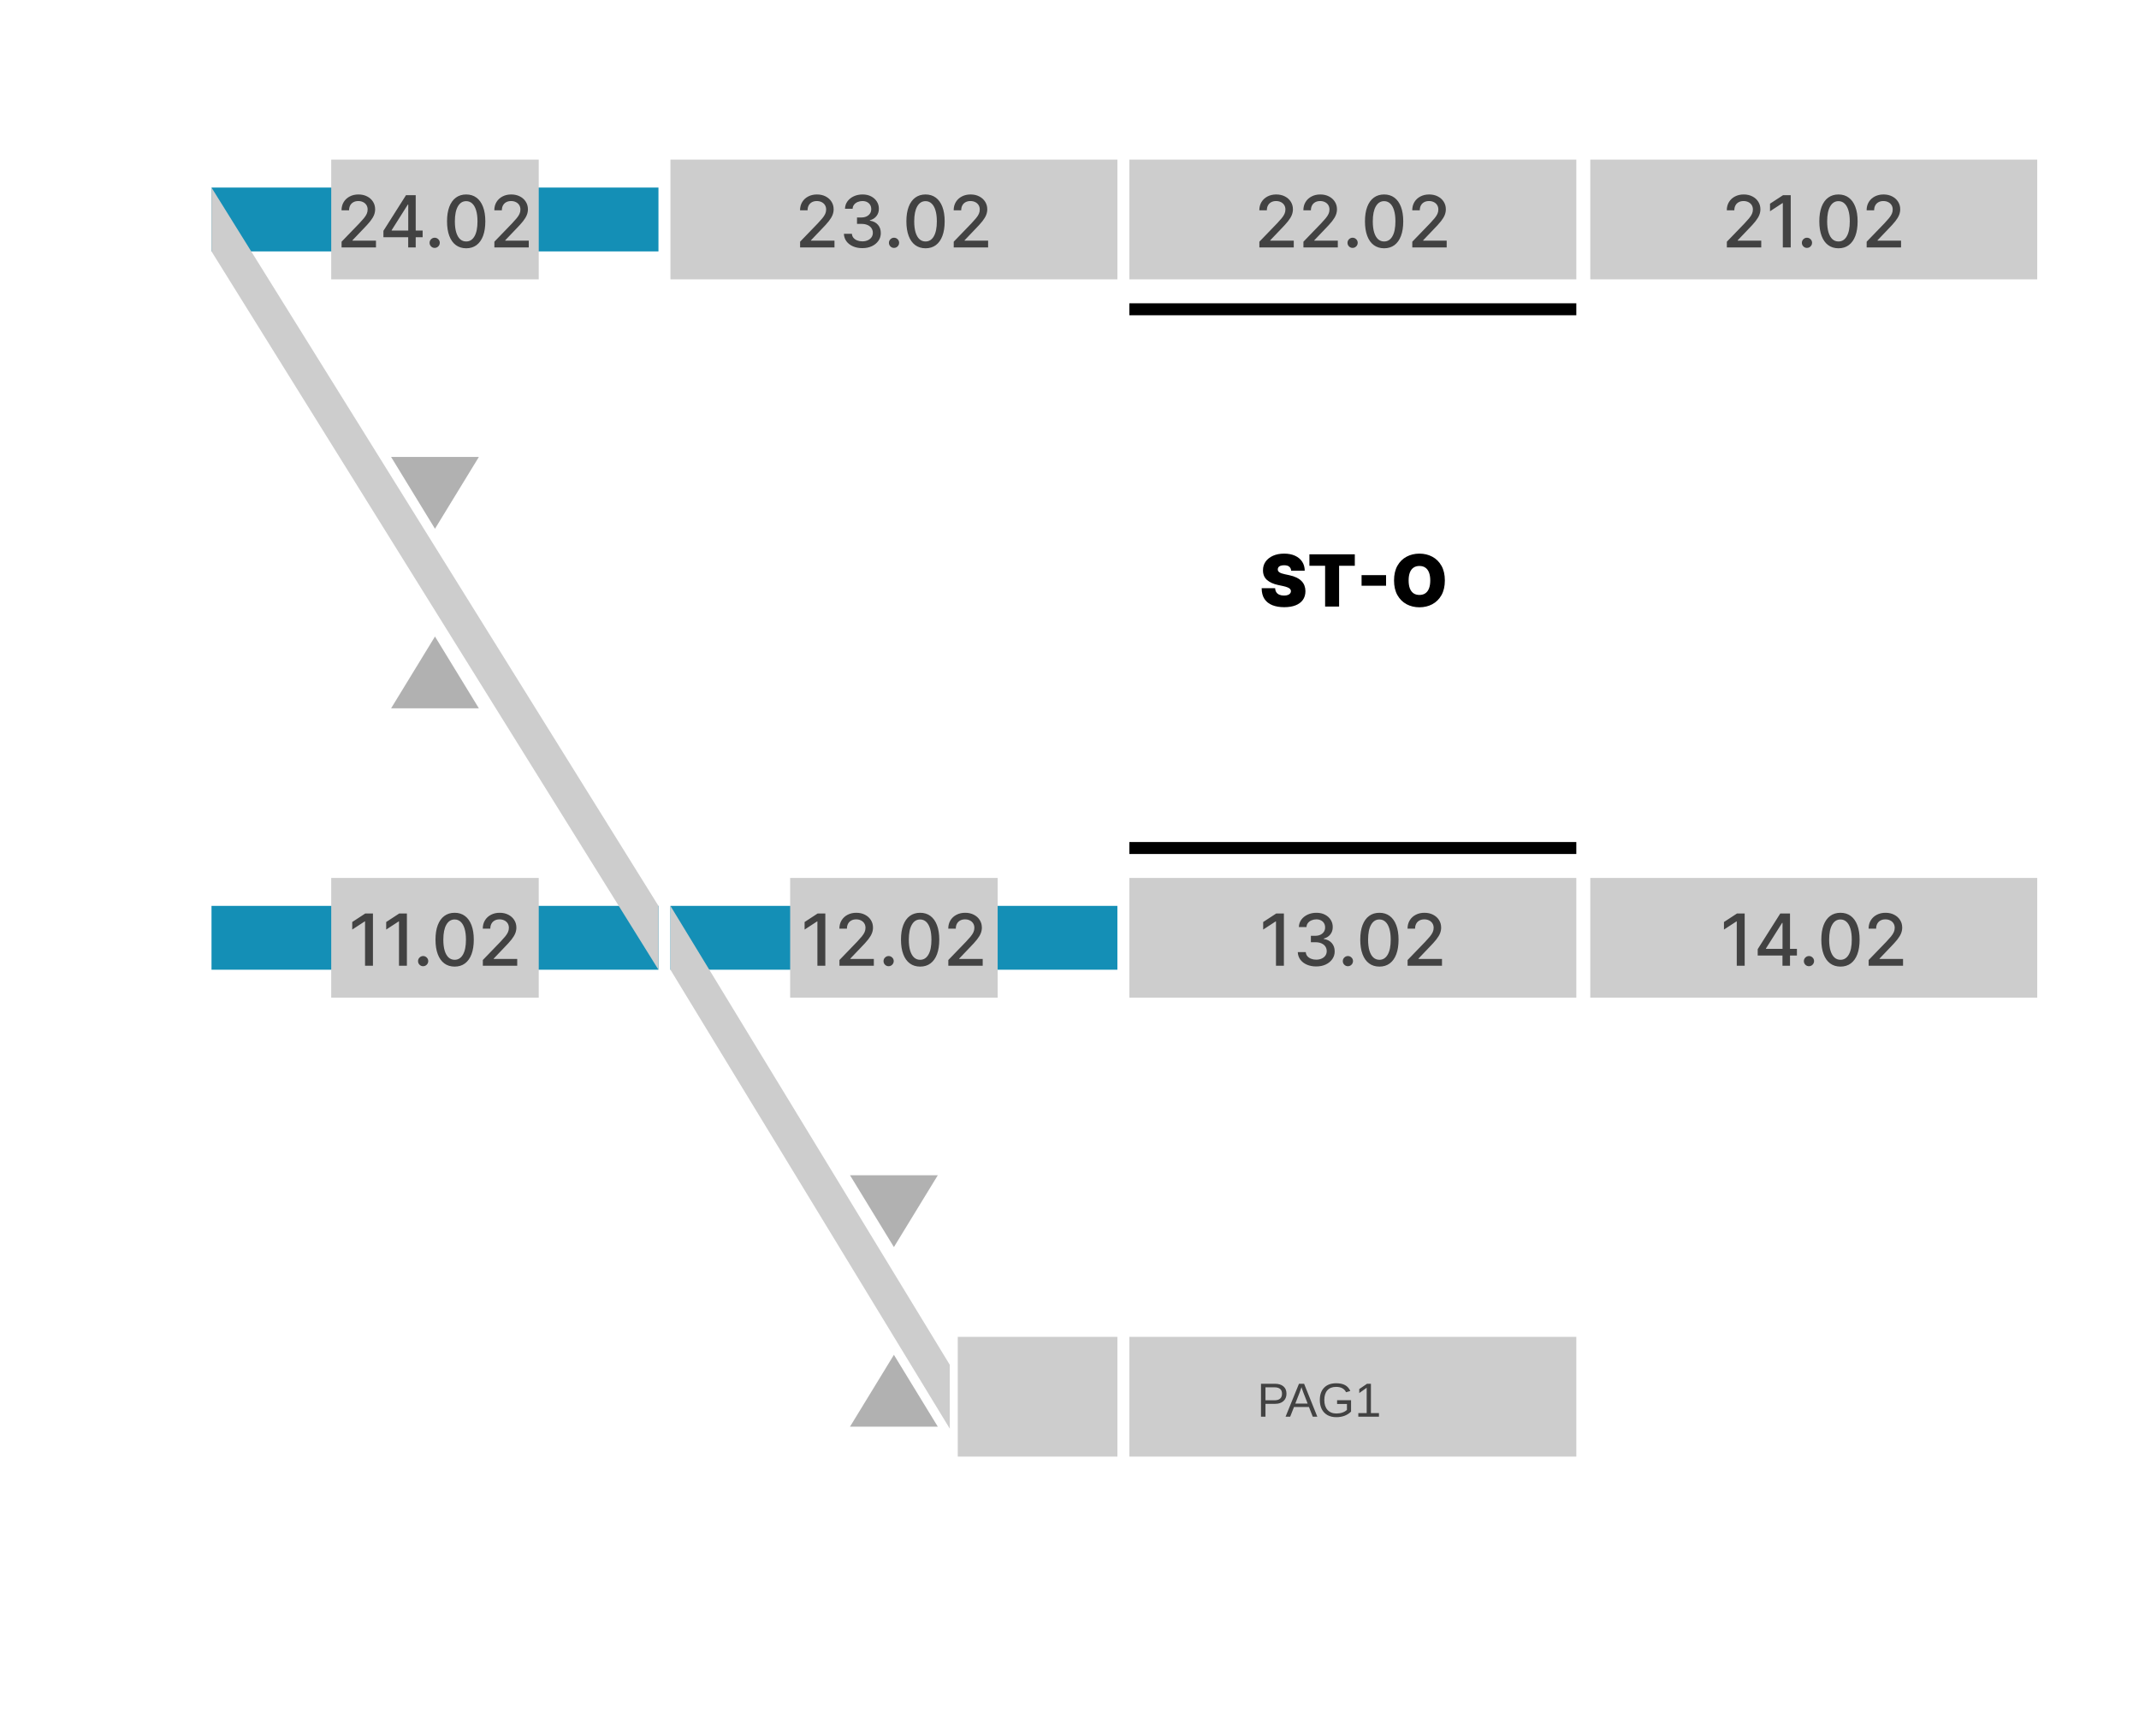
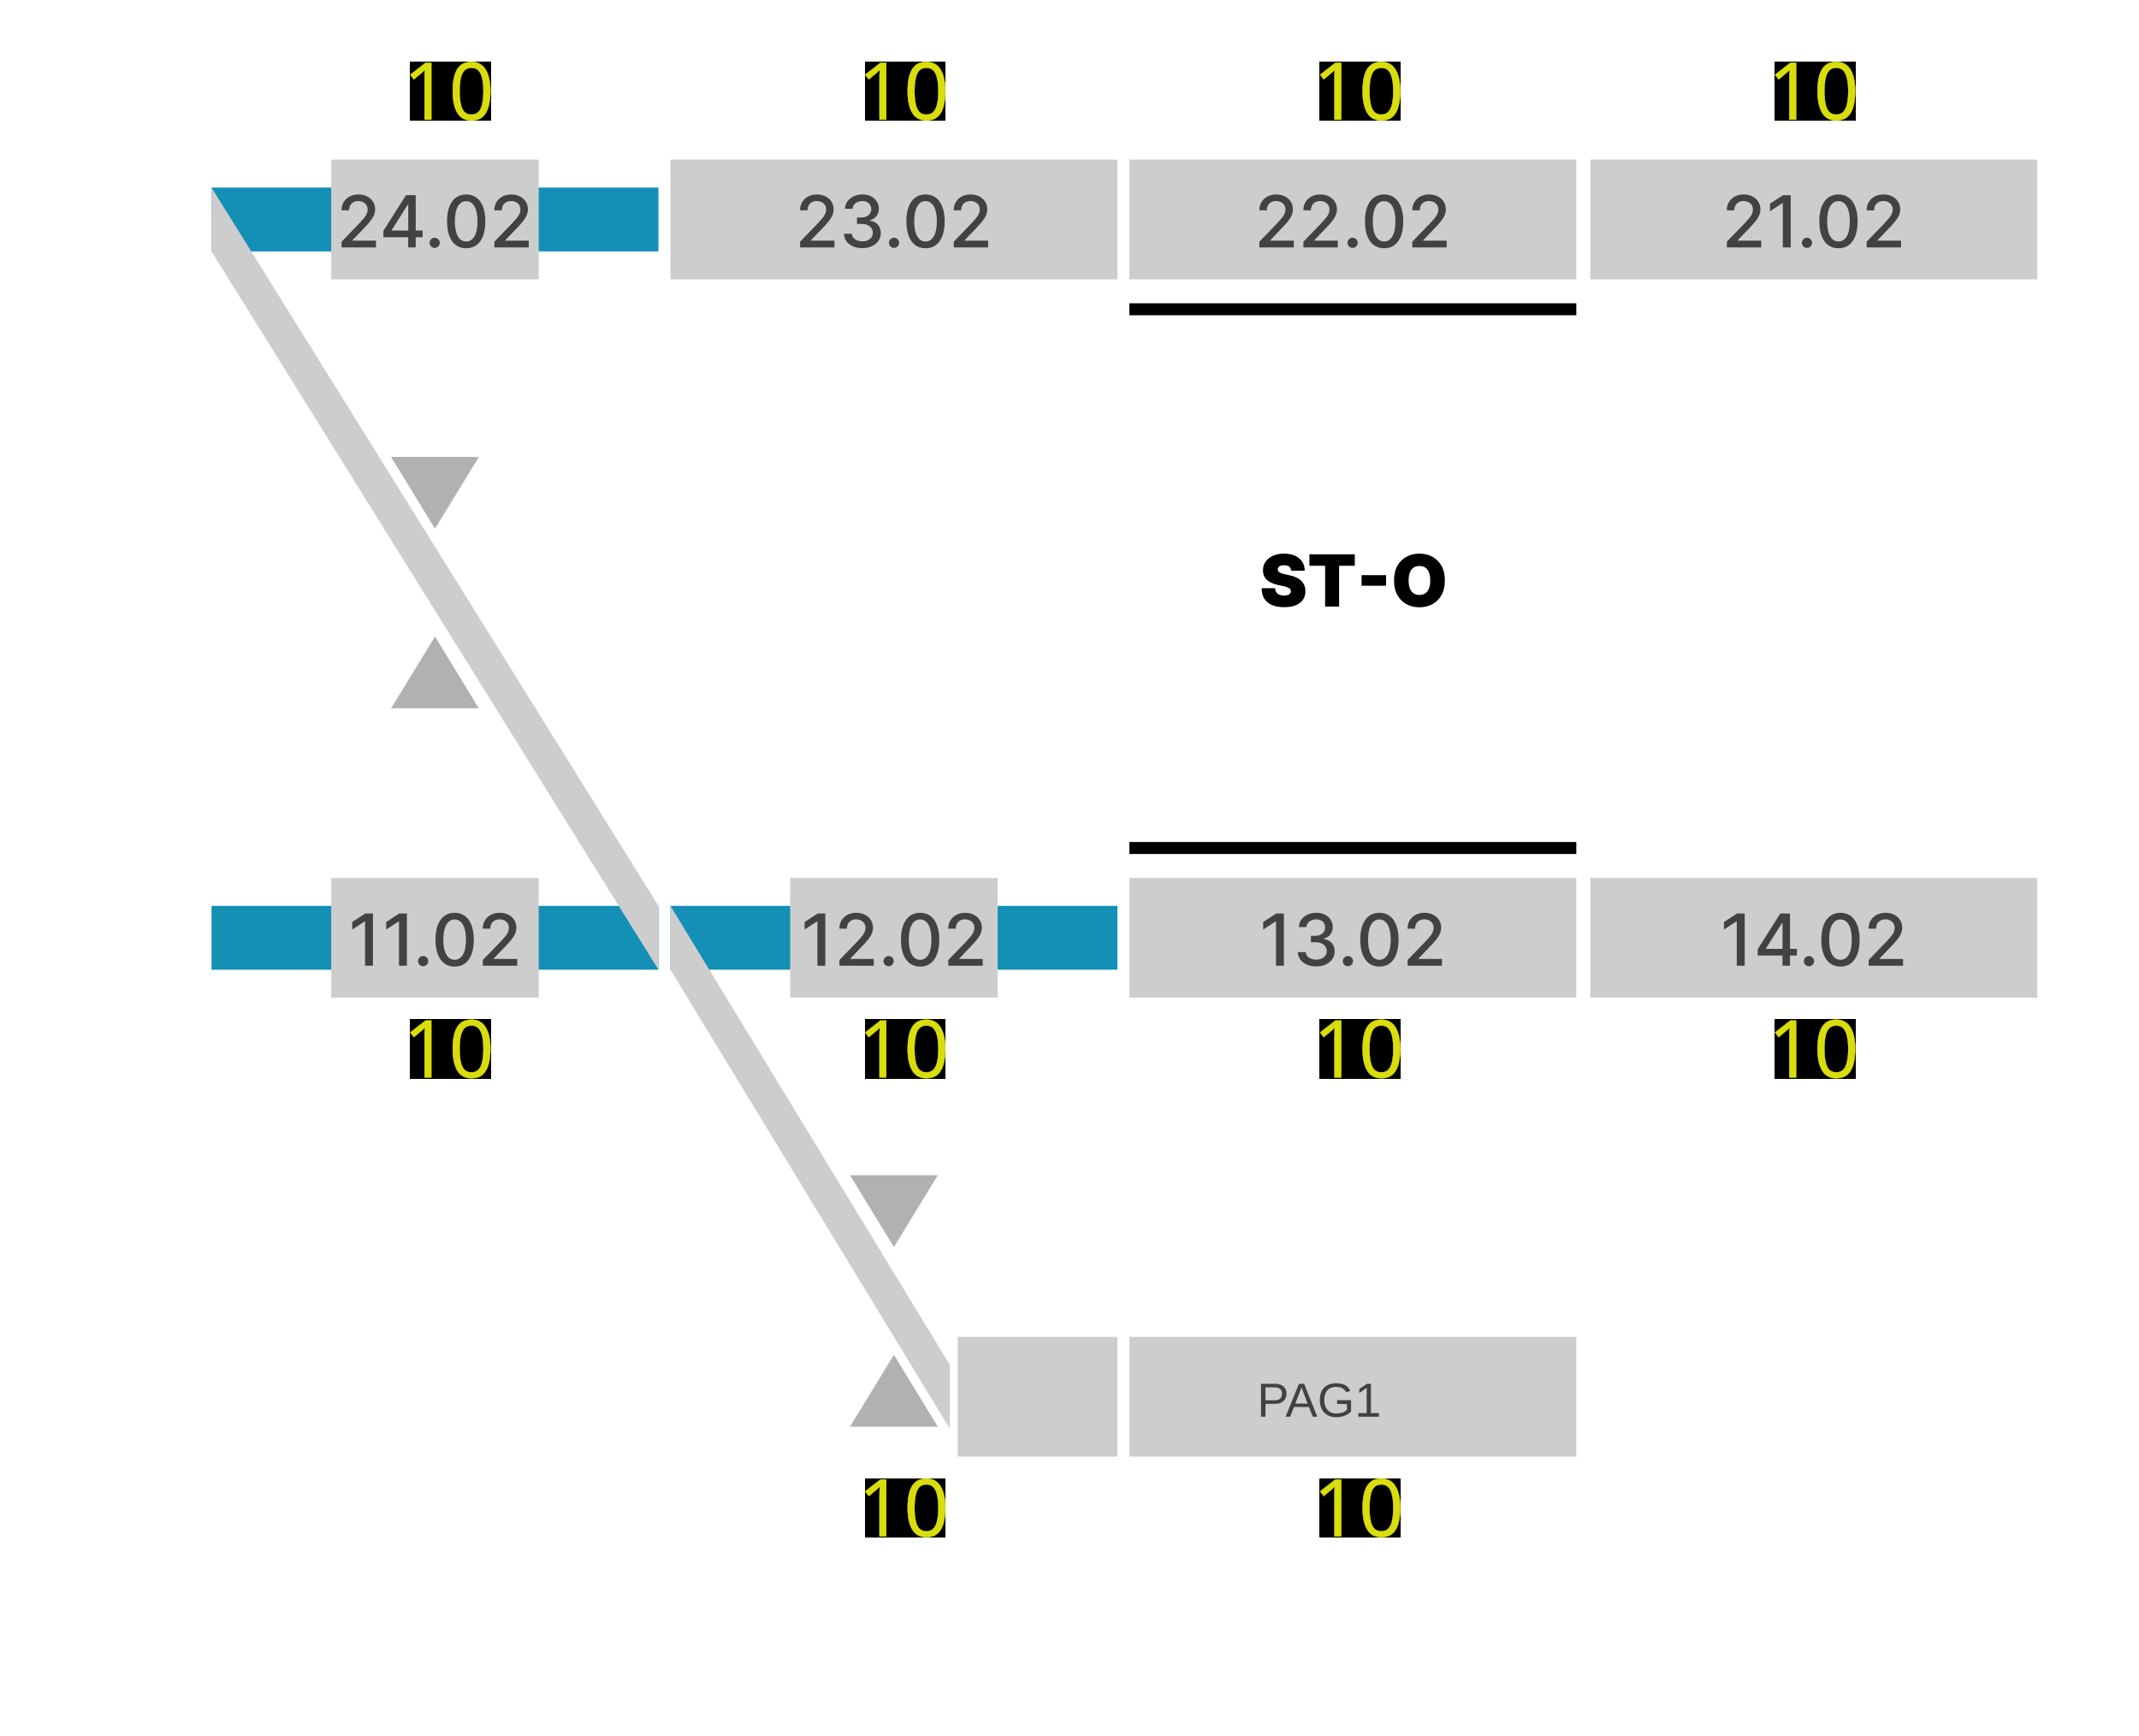
<svg xmlns="http://www.w3.org/2000/svg" width="536" height="435" viewBox="0 0 536 435" fill="none">
+   <style>
+                     .train {
+                         font-family: Consolas, sans-serif;
+                         font-size: 20px;
+                         font-weight:40px;
+                         fill: #D9DD0E;
+                     }
+ </style>
+   <defs>
+     <filter x="0" y="0" width="1" height="1" id="solid">
+       <feFlood flood-color="black" result="bg" />
+       <feMerge>
+         <feMergeNode in="bg" />
+         <feMergeNode in="SourceGraphic" />
+       </feMerge>
+     </filter>
+   </defs>
  <rect x="168" y="40" width="112" height="30" fill="#CDCDCD" id="c2302" />
+   <text x="215" y="30" class="train" filter="url(#solid)" id="c2302tr">10</text>
  <rect x="283" y="40" width="112" height="30" fill="#CDCDCD" id="c2202" />
+   <text x="329" y="30" class="train" filter="url(#solid)" id="c2202tr">10</text>
  <rect x="283" y="220" width="112" height="30" fill="#CDCDCD" id="c1302" />
+   <text x="329" y="270" class="train" filter="url(#solid)" id="c1302tr">10</text>
  <rect x="283" y="335" width="112" height="30" fill="#CDCDCD" id="cGPAG1" />
+   <text x="329" y="385" class="train" filter="url(#solid)" id="cGPAG1tr">10</text>
  <rect x="240" y="335" width="40" height="30" fill="#CDCDCD" id="cGA2PAG" />
+   <text x="215" y="385" class="train" filter="url(#solid)" id="cGA2PAGtr">10</text>
  <rect x="398.5" y="220" width="112" height="30" fill="#CDCDCD" id="c1402" />
+   <text x="443" y="270" class="train" filter="url(#solid)" id="c1402tr">10</text>
  <rect x="398.5" y="40" width="112" height="30" fill="#CDCDCD" id="c2102" />
+   <text x="443" y="30" class="train" filter="url(#solid)" id="c2102tr">10</text>
  <path d="M53 47H165V63H53V47Z" fill="#148FB6" id="c2402n" />
  <path d="M168 227H280V243H168V227Z" fill="#148FB6" id="c1202n" />
  <path d="M53 227H165V243H53V227Z" fill="#148FB6" id="c1102n" />
  <rect x="83" y="40" width="52" height="30" fill="#CDCDCD" id="c2402" />
+   <text x="101" y="30" class="train" filter="url(#solid)" id="c2402tr">10</text>
  <rect x="198" y="220" width="52" height="30" fill="#CDCDCD" id="c1202" />
+   <text x="215" y="270" class="train" filter="url(#solid)" id="c1202tr">10</text>
  <rect x="83" y="220" width="52" height="30" fill="#CDCDCD" id="c1102" />
+   <text x="101" y="270" class="train" filter="url(#solid)" id="c1102tr">10</text>
  <path d="M85.597 62V60.568L90.027 55.979C90.5 55.48 90.89 55.043 91.197 54.668C91.508 54.289 91.74 53.929 91.893 53.588C92.047 53.247 92.123 52.885 92.123 52.501C92.123 52.067 92.021 51.692 91.817 51.376C91.612 51.057 91.333 50.812 90.979 50.641C90.626 50.467 90.227 50.379 89.784 50.379C89.315 50.379 88.906 50.475 88.557 50.667C88.207 50.859 87.939 51.129 87.751 51.479C87.564 51.828 87.47 52.237 87.47 52.706H85.584C85.584 51.909 85.768 51.212 86.134 50.616C86.501 50.019 87.003 49.557 87.643 49.229C88.282 48.896 89.008 48.73 89.822 48.73C90.645 48.73 91.369 48.894 91.996 49.222C92.626 49.546 93.118 49.989 93.472 50.552C93.826 51.11 94.003 51.741 94.003 52.444C94.003 52.93 93.911 53.405 93.728 53.869C93.549 54.334 93.236 54.852 92.788 55.423C92.341 55.989 91.719 56.678 90.922 57.487L88.32 60.21V60.306H94.214V62H85.597ZM96.08 59.443V57.845L101.737 48.909H102.996V51.261H102.197L98.151 57.666V57.769H105.905V59.443H96.08ZM102.287 62V58.957L102.3 58.229V48.909H104.172V62H102.287ZM108.925 62.121C108.575 62.121 108.275 61.998 108.024 61.751C107.772 61.499 107.646 61.197 107.646 60.843C107.646 60.494 107.772 60.195 108.024 59.948C108.275 59.697 108.575 59.571 108.925 59.571C109.274 59.571 109.575 59.697 109.826 59.948C110.078 60.195 110.203 60.494 110.203 60.843C110.203 61.077 110.144 61.293 110.024 61.489C109.909 61.68 109.756 61.834 109.564 61.949C109.372 62.064 109.159 62.121 108.925 62.121ZM116.821 62.217C115.811 62.213 114.948 61.947 114.232 61.418C113.516 60.89 112.968 60.121 112.589 59.111C112.21 58.101 112.02 56.884 112.02 55.461C112.02 54.042 112.21 52.83 112.589 51.824C112.973 50.818 113.522 50.051 114.238 49.523C114.958 48.994 115.819 48.73 116.821 48.73C117.822 48.73 118.681 48.996 119.397 49.529C120.113 50.057 120.66 50.825 121.039 51.83C121.423 52.832 121.615 54.042 121.615 55.461C121.615 56.889 121.425 58.107 121.046 59.117C120.667 60.123 120.119 60.892 119.403 61.425C118.687 61.953 117.826 62.217 116.821 62.217ZM116.821 60.511C117.707 60.511 118.4 60.078 118.898 59.213C119.401 58.348 119.652 57.097 119.652 55.461C119.652 54.374 119.537 53.456 119.307 52.706C119.081 51.952 118.755 51.381 118.329 50.993C117.907 50.601 117.404 50.405 116.821 50.405C115.939 50.405 115.246 50.84 114.743 51.709C114.24 52.578 113.987 53.829 113.983 55.461C113.983 56.552 114.096 57.474 114.321 58.229C114.551 58.979 114.877 59.548 115.299 59.935C115.721 60.319 116.228 60.511 116.821 60.511ZM123.882 62V60.568L128.312 55.979C128.785 55.48 129.175 55.043 129.482 54.668C129.793 54.289 130.025 53.929 130.178 53.588C130.332 53.247 130.409 52.885 130.409 52.501C130.409 52.067 130.306 51.692 130.102 51.376C129.897 51.057 129.618 50.812 129.264 50.641C128.911 50.467 128.512 50.379 128.069 50.379C127.6 50.379 127.191 50.475 126.842 50.667C126.492 50.859 126.224 51.129 126.036 51.479C125.849 51.828 125.755 52.237 125.755 52.706H123.869C123.869 51.909 124.053 51.212 124.419 50.616C124.786 50.019 125.289 49.557 125.928 49.229C126.567 48.896 127.294 48.73 128.107 48.73C128.93 48.73 129.654 48.894 130.281 49.222C130.911 49.546 131.404 49.989 131.757 50.552C132.111 51.11 132.288 51.741 132.288 52.444C132.288 52.93 132.196 53.405 132.013 53.869C131.834 54.334 131.521 54.852 131.073 55.423C130.626 55.989 130.004 56.678 129.207 57.487L126.605 60.21V60.306H132.499V62H123.882Z" fill="#424242" />
  <path d="M206.812 228.909V242H204.83V230.891H204.754L201.621 232.936V231.044L204.888 228.909H206.812ZM210.353 242V240.568L214.783 235.979C215.256 235.48 215.646 235.043 215.952 234.668C216.263 234.289 216.496 233.929 216.649 233.588C216.803 233.247 216.879 232.885 216.879 232.501C216.879 232.067 216.777 231.692 216.572 231.376C216.368 231.057 216.089 230.812 215.735 230.641C215.381 230.467 214.983 230.379 214.54 230.379C214.071 230.379 213.662 230.475 213.312 230.667C212.963 230.859 212.695 231.129 212.507 231.479C212.32 231.828 212.226 232.237 212.226 232.706H210.34C210.34 231.909 210.523 231.212 210.89 230.616C211.256 230.019 211.759 229.557 212.398 229.229C213.038 228.896 213.764 228.73 214.578 228.73C215.401 228.73 216.125 228.894 216.751 229.222C217.382 229.546 217.874 229.989 218.228 230.552C218.582 231.11 218.759 231.741 218.759 232.444C218.759 232.93 218.667 233.405 218.484 233.869C218.305 234.334 217.991 234.852 217.544 235.423C217.097 235.989 216.474 236.678 215.678 237.487L213.076 240.21V240.306H218.969V242H210.353ZM222.677 242.121C222.327 242.121 222.027 241.998 221.776 241.751C221.524 241.499 221.398 241.197 221.398 240.843C221.398 240.494 221.524 240.195 221.776 239.948C222.027 239.697 222.327 239.571 222.677 239.571C223.026 239.571 223.327 239.697 223.578 239.948C223.83 240.195 223.955 240.494 223.955 240.843C223.955 241.077 223.896 241.293 223.776 241.489C223.661 241.68 223.508 241.834 223.316 241.949C223.124 242.064 222.911 242.121 222.677 242.121ZM230.573 242.217C229.563 242.213 228.7 241.947 227.984 241.418C227.268 240.89 226.72 240.121 226.341 239.111C225.962 238.101 225.772 236.884 225.772 235.461C225.772 234.042 225.962 232.83 226.341 231.824C226.725 230.818 227.274 230.051 227.99 229.523C228.71 228.994 229.571 228.73 230.573 228.73C231.574 228.73 232.433 228.996 233.149 229.529C233.865 230.058 234.412 230.825 234.791 231.83C235.175 232.832 235.367 234.042 235.367 235.461C235.367 236.888 235.177 238.107 234.798 239.117C234.419 240.123 233.871 240.892 233.155 241.425C232.439 241.953 231.578 242.217 230.573 242.217ZM230.573 240.511C231.459 240.511 232.151 240.078 232.65 239.213C233.153 238.348 233.404 237.097 233.404 235.461C233.404 234.374 233.289 233.456 233.059 232.706C232.833 231.952 232.507 231.381 232.081 230.993C231.659 230.601 231.156 230.405 230.573 230.405C229.691 230.405 228.998 230.839 228.495 231.709C227.992 232.578 227.739 233.829 227.735 235.461C227.735 236.552 227.847 237.474 228.073 238.229C228.303 238.979 228.629 239.548 229.051 239.935C229.473 240.319 229.98 240.511 230.573 240.511ZM237.634 242V240.568L242.064 235.979C242.537 235.48 242.927 235.043 243.234 234.668C243.545 234.289 243.777 233.929 243.93 233.588C244.084 233.247 244.161 232.885 244.161 232.501C244.161 232.067 244.058 231.692 243.854 231.376C243.649 231.057 243.37 230.812 243.016 230.641C242.663 230.467 242.264 230.379 241.821 230.379C241.352 230.379 240.943 230.475 240.594 230.667C240.244 230.859 239.976 231.129 239.788 231.479C239.601 231.828 239.507 232.237 239.507 232.706H237.621C237.621 231.909 237.805 231.212 238.171 230.616C238.538 230.019 239.04 229.557 239.68 229.229C240.319 228.896 241.045 228.73 241.859 228.73C242.682 228.73 243.406 228.894 244.033 229.222C244.663 229.546 245.156 229.989 245.509 230.552C245.863 231.11 246.04 231.741 246.04 232.444C246.04 232.93 245.948 233.405 245.765 233.869C245.586 234.334 245.273 234.852 244.825 235.423C244.378 235.989 243.756 236.678 242.959 237.487L240.357 240.21V240.306H246.251V242H237.634Z" fill="#424242" />
  <path d="M93.455 228.909V242H91.474V230.891H91.397L88.265 232.936V231.044L91.531 228.909H93.455ZM101.963 228.909V242H99.982V230.891H99.905L96.773 232.936V231.044L100.039 228.909H101.963ZM106.033 242.121C105.684 242.121 105.383 241.998 105.132 241.751C104.881 241.499 104.755 241.197 104.755 240.843C104.755 240.494 104.881 240.195 105.132 239.948C105.383 239.697 105.684 239.571 106.033 239.571C106.383 239.571 106.683 239.697 106.935 239.948C107.186 240.195 107.312 240.494 107.312 240.843C107.312 241.077 107.252 241.293 107.133 241.489C107.018 241.68 106.864 241.834 106.672 241.949C106.481 242.064 106.268 242.121 106.033 242.121ZM113.929 242.217C112.919 242.213 112.056 241.947 111.34 241.418C110.624 240.89 110.077 240.121 109.698 239.111C109.318 238.101 109.129 236.884 109.129 235.461C109.129 234.042 109.318 232.83 109.698 231.824C110.081 230.818 110.631 230.051 111.347 229.523C112.067 228.994 112.928 228.73 113.929 228.73C114.93 228.73 115.789 228.996 116.505 229.529C117.221 230.058 117.769 230.825 118.148 231.83C118.531 232.832 118.723 234.042 118.723 235.461C118.723 236.888 118.533 238.107 118.154 239.117C117.775 240.123 117.227 240.892 116.511 241.425C115.796 241.953 114.935 242.217 113.929 242.217ZM113.929 240.511C114.815 240.511 115.508 240.078 116.006 239.213C116.509 238.348 116.761 237.097 116.761 235.461C116.761 234.374 116.646 233.456 116.416 232.706C116.19 231.952 115.864 231.381 115.438 230.993C115.016 230.601 114.513 230.405 113.929 230.405C113.047 230.405 112.354 230.839 111.852 231.709C111.349 232.578 111.095 233.829 111.091 235.461C111.091 236.552 111.204 237.474 111.43 238.229C111.66 238.979 111.986 239.548 112.408 239.935C112.83 240.319 113.337 240.511 113.929 240.511ZM120.991 242V240.568L125.42 235.979C125.893 235.48 126.283 235.043 126.59 234.668C126.901 234.289 127.133 233.929 127.287 233.588C127.44 233.247 127.517 232.885 127.517 232.501C127.517 232.067 127.415 231.692 127.21 231.376C127.006 231.057 126.726 230.812 126.373 230.641C126.019 230.467 125.621 230.379 125.177 230.379C124.709 230.379 124.3 230.475 123.95 230.667C123.601 230.859 123.332 231.129 123.145 231.479C122.957 231.828 122.864 232.237 122.864 232.706H120.978C120.978 231.909 121.161 231.212 121.528 230.616C121.894 230.019 122.397 229.557 123.036 229.229C123.675 228.896 124.402 228.73 125.216 228.73C126.038 228.73 126.763 228.894 127.389 229.222C128.02 229.546 128.512 229.989 128.866 230.552C129.219 231.11 129.396 231.741 129.396 232.444C129.396 232.93 129.305 233.405 129.121 233.869C128.942 234.334 128.629 234.852 128.182 235.423C127.734 235.989 127.112 236.678 126.315 237.487L123.714 240.21V240.306H129.607V242H120.991Z" fill="#424242" />
  <path d="M200.492 62V60.568L204.921 55.979C205.394 55.48 205.784 55.043 206.091 54.668C206.402 54.289 206.634 53.929 206.788 53.588C206.941 53.247 207.018 52.885 207.018 52.501C207.018 52.067 206.916 51.692 206.711 51.376C206.507 51.057 206.227 50.812 205.874 50.641C205.52 50.467 205.122 50.379 204.678 50.379C204.21 50.379 203.801 50.475 203.451 50.667C203.102 50.859 202.833 51.129 202.646 51.479C202.458 51.828 202.365 52.237 202.365 52.706H200.479C200.479 51.909 200.662 51.212 201.029 50.616C201.395 50.019 201.898 49.557 202.537 49.229C203.176 48.896 203.903 48.73 204.717 48.73C205.539 48.73 206.264 48.894 206.89 49.222C207.521 49.546 208.013 49.989 208.367 50.552C208.72 51.11 208.897 51.741 208.897 52.444C208.897 52.93 208.806 53.405 208.622 53.869C208.443 54.334 208.13 54.852 207.683 55.423C207.235 55.989 206.613 56.678 205.816 57.487L203.215 60.21V60.306H209.108V62H200.492ZM216.088 62.179C215.21 62.179 214.426 62.028 213.736 61.725C213.05 61.423 212.507 61.003 212.106 60.466C211.71 59.925 211.497 59.298 211.467 58.587H213.474C213.499 58.974 213.629 59.311 213.864 59.597C214.102 59.878 214.414 60.095 214.797 60.249C215.181 60.402 215.607 60.479 216.075 60.479C216.591 60.479 217.047 60.389 217.443 60.21C217.844 60.031 218.157 59.782 218.383 59.462C218.609 59.139 218.722 58.766 218.722 58.344C218.722 57.905 218.609 57.519 218.383 57.187C218.161 56.85 217.835 56.586 217.405 56.394C216.979 56.202 216.463 56.106 215.858 56.106H214.752V54.496H215.858C216.344 54.496 216.77 54.408 217.137 54.234C217.507 54.059 217.797 53.816 218.006 53.505C218.215 53.19 218.319 52.821 218.319 52.399C218.319 51.994 218.227 51.643 218.044 51.344C217.865 51.042 217.61 50.805 217.277 50.635C216.949 50.465 216.561 50.379 216.114 50.379C215.688 50.379 215.289 50.458 214.919 50.616C214.552 50.769 214.254 50.991 214.024 51.281C213.794 51.566 213.67 51.909 213.653 52.31H211.742C211.763 51.602 211.972 50.98 212.368 50.443C212.769 49.906 213.297 49.486 213.953 49.184C214.61 48.881 215.338 48.73 216.139 48.73C216.979 48.73 217.703 48.894 218.313 49.222C218.926 49.546 219.399 49.979 219.732 50.52C220.068 51.061 220.235 51.653 220.23 52.297C220.235 53.03 220.03 53.652 219.617 54.163C219.208 54.675 218.662 55.018 217.98 55.193V55.295C218.85 55.427 219.523 55.772 220 56.33C220.482 56.889 220.72 57.581 220.716 58.408C220.72 59.128 220.52 59.773 220.115 60.344C219.715 60.916 219.167 61.365 218.472 61.693C217.778 62.017 216.983 62.179 216.088 62.179ZM224.03 62.121C223.681 62.121 223.381 61.998 223.129 61.751C222.878 61.499 222.752 61.197 222.752 60.843C222.752 60.494 222.878 60.195 223.129 59.948C223.381 59.697 223.681 59.571 224.03 59.571C224.38 59.571 224.68 59.697 224.932 59.948C225.183 60.195 225.309 60.494 225.309 60.843C225.309 61.077 225.249 61.293 225.13 61.489C225.015 61.68 224.861 61.834 224.67 61.949C224.478 62.064 224.265 62.121 224.03 62.121ZM231.926 62.217C230.916 62.213 230.053 61.947 229.337 61.418C228.621 60.89 228.074 60.121 227.695 59.111C227.315 58.101 227.126 56.884 227.126 55.461C227.126 54.042 227.315 52.83 227.695 51.824C228.078 50.818 228.628 50.051 229.344 49.523C230.064 48.994 230.925 48.73 231.926 48.73C232.928 48.73 233.786 48.996 234.502 49.529C235.218 50.057 235.766 50.825 236.145 51.83C236.528 52.832 236.72 54.042 236.72 55.461C236.72 56.889 236.531 58.107 236.151 59.117C235.772 60.123 235.224 60.892 234.509 61.425C233.793 61.953 232.932 62.217 231.926 62.217ZM231.926 60.511C232.813 60.511 233.505 60.078 234.004 59.213C234.506 58.348 234.758 57.097 234.758 55.461C234.758 54.374 234.643 53.456 234.413 52.706C234.187 51.952 233.861 51.381 233.435 50.993C233.013 50.601 232.51 50.405 231.926 50.405C231.044 50.405 230.352 50.84 229.849 51.709C229.346 52.578 229.092 53.829 229.088 55.461C229.088 56.552 229.201 57.474 229.427 58.229C229.657 58.979 229.983 59.548 230.405 59.935C230.827 60.319 231.334 60.511 231.926 60.511ZM238.988 62V60.568L243.417 55.979C243.89 55.48 244.28 55.043 244.587 54.668C244.898 54.289 245.131 53.929 245.284 53.588C245.437 53.247 245.514 52.885 245.514 52.501C245.514 52.067 245.412 51.692 245.207 51.376C245.003 51.057 244.724 50.812 244.37 50.641C244.016 50.467 243.618 50.379 243.175 50.379C242.706 50.379 242.297 50.475 241.947 50.667C241.598 50.859 241.329 51.129 241.142 51.479C240.954 51.828 240.861 52.237 240.861 52.706H238.975C238.975 51.909 239.158 51.212 239.525 50.616C239.891 50.019 240.394 49.557 241.033 49.229C241.672 48.896 242.399 48.73 243.213 48.73C244.035 48.73 244.76 48.894 245.386 49.222C246.017 49.546 246.509 49.989 246.863 50.552C247.216 51.11 247.393 51.741 247.393 52.444C247.393 52.93 247.302 53.405 247.118 53.869C246.939 54.334 246.626 54.852 246.179 55.423C245.731 55.989 245.109 56.678 244.312 57.487L241.711 60.21V60.306H247.604V62H238.988Z" fill="#424242" />
  <path d="M315.58 62V60.568L320.009 55.979C320.482 55.48 320.872 55.043 321.179 54.668C321.49 54.289 321.722 53.929 321.876 53.588C322.029 53.247 322.106 52.885 322.106 52.501C322.106 52.067 322.004 51.692 321.799 51.376C321.594 51.057 321.315 50.812 320.962 50.641C320.608 50.467 320.21 50.379 319.766 50.379C319.298 50.379 318.888 50.475 318.539 50.667C318.19 50.859 317.921 51.129 317.734 51.479C317.546 51.828 317.452 52.237 317.452 52.706H315.567C315.567 51.909 315.75 51.212 316.116 50.616C316.483 50.019 316.986 49.557 317.625 49.229C318.264 48.896 318.991 48.73 319.805 48.73C320.627 48.73 321.352 48.894 321.978 49.222C322.609 49.546 323.101 49.989 323.455 50.552C323.808 51.11 323.985 51.741 323.985 52.444C323.985 52.93 323.893 53.405 323.71 53.869C323.531 54.334 323.218 54.852 322.771 55.423C322.323 55.989 321.701 56.678 320.904 57.487L318.303 60.21V60.306H324.196V62H315.58ZM326.619 62V60.568L331.048 55.979C331.521 55.48 331.911 55.043 332.218 54.668C332.529 54.289 332.761 53.929 332.915 53.588C333.068 53.247 333.145 52.885 333.145 52.501C333.145 52.067 333.043 51.692 332.838 51.376C332.634 51.057 332.354 50.812 332.001 50.641C331.647 50.467 331.249 50.379 330.805 50.379C330.337 50.379 329.928 50.475 329.578 50.667C329.229 50.859 328.96 51.129 328.773 51.479C328.585 51.828 328.491 52.237 328.491 52.706H326.606C326.606 51.909 326.789 51.212 327.156 50.616C327.522 50.019 328.025 49.557 328.664 49.229C329.303 48.896 330.03 48.73 330.844 48.73C331.666 48.73 332.391 48.894 333.017 49.222C333.648 49.546 334.14 49.989 334.494 50.552C334.847 51.11 335.024 51.741 335.024 52.444C335.024 52.93 334.933 53.405 334.749 53.869C334.57 54.334 334.257 54.852 333.81 55.423C333.362 55.989 332.74 56.678 331.943 57.487L329.342 60.21V60.306H335.235V62H326.619ZM338.942 62.121C338.593 62.121 338.293 61.998 338.041 61.751C337.79 61.499 337.664 61.197 337.664 60.843C337.664 60.494 337.79 60.195 338.041 59.948C338.293 59.697 338.593 59.571 338.942 59.571C339.292 59.571 339.592 59.697 339.844 59.948C340.095 60.195 340.221 60.494 340.221 60.843C340.221 61.077 340.161 61.293 340.042 61.489C339.927 61.68 339.773 61.834 339.582 61.949C339.39 62.064 339.177 62.121 338.942 62.121ZM346.838 62.217C345.828 62.213 344.965 61.947 344.249 61.418C343.534 60.89 342.986 60.121 342.607 59.111C342.227 58.101 342.038 56.884 342.038 55.461C342.038 54.042 342.227 52.83 342.607 51.824C342.99 50.818 343.54 50.051 344.256 49.523C344.976 48.994 345.837 48.73 346.838 48.73C347.84 48.73 348.698 48.996 349.414 49.529C350.13 50.057 350.678 50.825 351.057 51.83C351.441 52.832 351.632 54.042 351.632 55.461C351.632 56.889 351.443 58.107 351.063 59.117C350.684 60.123 350.137 60.892 349.421 61.425C348.705 61.953 347.844 62.217 346.838 62.217ZM346.838 60.511C347.725 60.511 348.417 60.078 348.916 59.213C349.419 58.348 349.67 57.097 349.67 55.461C349.67 54.374 349.555 53.456 349.325 52.706C349.099 51.952 348.773 51.381 348.347 50.993C347.925 50.601 347.422 50.405 346.838 50.405C345.956 50.405 345.264 50.84 344.761 51.709C344.258 52.578 344.004 53.829 344 55.461C344 56.552 344.113 57.474 344.339 58.229C344.569 58.979 344.895 59.548 345.317 59.935C345.739 60.319 346.246 60.511 346.838 60.511ZM353.9 62V60.568L358.33 55.979C358.803 55.48 359.192 55.043 359.499 54.668C359.81 54.289 360.043 53.929 360.196 53.588C360.349 53.247 360.426 52.885 360.426 52.501C360.426 52.067 360.324 51.692 360.119 51.376C359.915 51.057 359.636 50.812 359.282 50.641C358.928 50.467 358.53 50.379 358.087 50.379C357.618 50.379 357.209 50.475 356.859 50.667C356.51 50.859 356.241 51.129 356.054 51.479C355.866 51.828 355.773 52.237 355.773 52.706H353.887C353.887 51.909 354.07 51.212 354.437 50.616C354.803 50.019 355.306 49.557 355.945 49.229C356.585 48.896 357.311 48.73 358.125 48.73C358.947 48.73 359.672 48.894 360.298 49.222C360.929 49.546 361.421 49.989 361.775 50.552C362.129 51.11 362.305 51.741 362.305 52.444C362.305 52.93 362.214 53.405 362.031 53.869C361.852 54.334 361.538 54.852 361.091 55.423C360.643 55.989 360.021 56.678 359.224 57.487L356.623 60.21V60.306H362.516V62H353.9Z" fill="#424242" />
  <path d="M321.724 228.909V242H319.742V230.891H319.666L316.534 232.936V231.044L319.8 228.909H321.724ZM329.823 242.179C328.945 242.179 328.161 242.028 327.47 241.725C326.784 241.423 326.241 241.003 325.84 240.466C325.444 239.925 325.231 239.298 325.201 238.587H327.208C327.234 238.974 327.364 239.311 327.598 239.597C327.837 239.878 328.148 240.095 328.531 240.249C328.915 240.402 329.341 240.479 329.81 240.479C330.325 240.479 330.781 240.389 331.178 240.21C331.578 240.031 331.892 239.782 332.117 239.462C332.343 239.138 332.456 238.766 332.456 238.344C332.456 237.905 332.343 237.519 332.117 237.187C331.896 236.85 331.57 236.586 331.139 236.394C330.713 236.202 330.198 236.107 329.593 236.107H328.487V234.496H329.593C330.078 234.496 330.504 234.408 330.871 234.234C331.242 234.059 331.531 233.816 331.74 233.505C331.949 233.19 332.053 232.821 332.053 232.399C332.053 231.994 331.962 231.643 331.779 231.344C331.6 231.042 331.344 230.805 331.012 230.635C330.683 230.464 330.296 230.379 329.848 230.379C329.422 230.379 329.024 230.458 328.653 230.616C328.286 230.769 327.988 230.991 327.758 231.281C327.528 231.566 327.404 231.909 327.387 232.31H325.476C325.497 231.602 325.706 230.98 326.102 230.443C326.503 229.906 327.031 229.487 327.688 229.184C328.344 228.881 329.073 228.73 329.874 228.73C330.713 228.73 331.438 228.894 332.047 229.222C332.661 229.546 333.134 229.979 333.466 230.52C333.803 231.061 333.969 231.653 333.965 232.297C333.969 233.03 333.764 233.652 333.351 234.163C332.942 234.675 332.396 235.018 331.715 235.192V235.295C332.584 235.427 333.257 235.772 333.735 236.33C334.216 236.888 334.455 237.581 334.45 238.408C334.455 239.128 334.254 239.773 333.85 240.344C333.449 240.915 332.901 241.365 332.207 241.693C331.512 242.017 330.718 242.179 329.823 242.179ZM337.765 242.121C337.415 242.121 337.115 241.998 336.863 241.751C336.612 241.499 336.486 241.197 336.486 240.843C336.486 240.494 336.612 240.195 336.863 239.948C337.115 239.697 337.415 239.571 337.765 239.571C338.114 239.571 338.415 239.697 338.666 239.948C338.917 240.195 339.043 240.494 339.043 240.843C339.043 241.077 338.983 241.293 338.864 241.489C338.749 241.68 338.596 241.834 338.404 241.949C338.212 242.064 337.999 242.121 337.765 242.121ZM345.661 242.217C344.651 242.213 343.788 241.947 343.072 241.418C342.356 240.89 341.808 240.121 341.429 239.111C341.05 238.101 340.86 236.884 340.86 235.461C340.86 234.042 341.05 232.83 341.429 231.824C341.813 230.818 342.362 230.051 343.078 229.523C343.798 228.994 344.659 228.73 345.661 228.73C346.662 228.73 347.521 228.996 348.237 229.529C348.952 230.058 349.5 230.825 349.879 231.83C350.263 232.832 350.455 234.042 350.455 235.461C350.455 236.888 350.265 238.107 349.886 239.117C349.506 240.123 348.959 240.892 348.243 241.425C347.527 241.953 346.666 242.217 345.661 242.217ZM345.661 240.511C346.547 240.511 347.239 240.078 347.738 239.213C348.241 238.348 348.492 237.097 348.492 235.461C348.492 234.374 348.377 233.456 348.147 232.706C347.921 231.952 347.595 231.381 347.169 230.993C346.747 230.601 346.244 230.405 345.661 230.405C344.778 230.405 344.086 230.839 343.583 231.709C343.08 232.578 342.827 233.829 342.822 235.461C342.822 236.552 342.935 237.474 343.161 238.229C343.391 238.979 343.717 239.548 344.139 239.935C344.561 240.319 345.068 240.511 345.661 240.511ZM352.722 242V240.568L357.152 235.979C357.625 235.48 358.015 235.043 358.322 234.668C358.633 234.289 358.865 233.929 359.018 233.588C359.172 233.247 359.248 232.885 359.248 232.501C359.248 232.067 359.146 231.692 358.942 231.376C358.737 231.057 358.458 230.812 358.104 230.641C357.751 230.467 357.352 230.379 356.909 230.379C356.44 230.379 356.031 230.475 355.682 230.667C355.332 230.859 355.064 231.129 354.876 231.479C354.689 231.828 354.595 232.237 354.595 232.706H352.709C352.709 231.909 352.893 231.212 353.259 230.616C353.626 230.019 354.128 229.557 354.768 229.229C355.407 228.896 356.133 228.73 356.947 228.73C357.77 228.73 358.494 228.894 359.121 229.222C359.751 229.546 360.243 229.989 360.597 230.552C360.951 231.11 361.128 231.741 361.128 232.444C361.128 232.93 361.036 233.405 360.853 233.869C360.674 234.334 360.361 234.852 359.913 235.423C359.466 235.989 358.844 236.678 358.047 237.487L355.445 240.21V240.306H361.339V242H352.722Z" fill="#424242" />
  <text fill="#424242" style="font-family: Arial;" x="315" y="355">PAG1</text>
  <path d="M437.189 228.909V242H435.207V230.891H435.131L431.998 232.936V231.044L435.265 228.909H437.189ZM440.455 239.443V237.845L446.112 228.909H447.371V231.261H446.572L442.526 237.666V237.768H450.28V239.443H440.455ZM446.662 242V238.957L446.675 238.229V228.909H448.547V242H446.662ZM453.3 242.121C452.95 242.121 452.65 241.998 452.399 241.751C452.147 241.499 452.021 241.197 452.021 240.843C452.021 240.494 452.147 240.195 452.399 239.948C452.65 239.697 452.95 239.571 453.3 239.571C453.649 239.571 453.95 239.697 454.201 239.948C454.453 240.195 454.578 240.494 454.578 240.843C454.578 241.077 454.519 241.293 454.399 241.489C454.284 241.68 454.131 241.834 453.939 241.949C453.747 242.064 453.534 242.121 453.3 242.121ZM461.196 242.217C460.186 242.213 459.323 241.947 458.607 241.418C457.891 240.89 457.343 240.121 456.964 239.111C456.585 238.101 456.395 236.884 456.395 235.461C456.395 234.042 456.585 232.83 456.964 231.824C457.348 230.818 457.897 230.051 458.613 229.523C459.333 228.994 460.194 228.73 461.196 228.73C462.197 228.73 463.056 228.996 463.772 229.529C464.488 230.058 465.035 230.825 465.414 231.83C465.798 232.832 465.99 234.042 465.99 235.461C465.99 236.888 465.8 238.107 465.421 239.117C465.042 240.123 464.494 240.892 463.778 241.425C463.062 241.953 462.201 242.217 461.196 242.217ZM461.196 240.511C462.082 240.511 462.775 240.078 463.273 239.213C463.776 238.348 464.027 237.097 464.027 235.461C464.027 234.374 463.912 233.456 463.682 232.706C463.456 231.952 463.13 231.381 462.704 230.993C462.282 230.601 461.779 230.405 461.196 230.405C460.314 230.405 459.621 230.839 459.118 231.709C458.615 232.578 458.362 233.829 458.358 235.461C458.358 236.552 458.471 237.474 458.696 238.229C458.926 238.979 459.252 239.548 459.674 239.935C460.096 240.319 460.603 240.511 461.196 240.511ZM468.257 242V240.568L472.687 235.979C473.16 235.48 473.55 235.043 473.857 234.668C474.168 234.289 474.4 233.929 474.553 233.588C474.707 233.247 474.784 232.885 474.784 232.501C474.784 232.067 474.681 231.692 474.477 231.376C474.272 231.057 473.993 230.812 473.639 230.641C473.286 230.467 472.887 230.379 472.444 230.379C471.975 230.379 471.566 230.475 471.217 230.667C470.867 230.859 470.599 231.129 470.411 231.479C470.224 231.828 470.13 232.237 470.13 232.706H468.244C468.244 231.909 468.428 231.212 468.794 230.616C469.161 230.019 469.664 229.557 470.303 229.229C470.942 228.896 471.669 228.73 472.482 228.73C473.305 228.73 474.029 228.894 474.656 229.222C475.286 229.546 475.779 229.989 476.132 230.552C476.486 231.11 476.663 231.741 476.663 232.444C476.663 232.93 476.571 233.405 476.388 233.869C476.209 234.334 475.896 234.852 475.448 235.423C475.001 235.989 474.379 236.678 473.582 237.487L470.98 240.21V240.306H476.874V242H468.257Z" fill="#424242" />
  <path d="M432.723 62V60.568L437.153 55.979C437.626 55.48 438.016 55.043 438.323 54.668C438.634 54.289 438.866 53.929 439.019 53.588C439.173 53.247 439.249 52.885 439.249 52.501C439.249 52.067 439.147 51.692 438.943 51.376C438.738 51.057 438.459 50.812 438.105 50.641C437.752 50.467 437.353 50.379 436.91 50.379C436.441 50.379 436.032 50.475 435.683 50.667C435.333 50.859 435.065 51.129 434.877 51.479C434.69 51.828 434.596 52.237 434.596 52.706H432.71C432.71 51.909 432.894 51.212 433.26 50.616C433.627 50.019 434.129 49.557 434.769 49.229C435.408 48.896 436.134 48.73 436.948 48.73C437.771 48.73 438.495 48.894 439.122 49.222C439.752 49.546 440.244 49.989 440.598 50.552C440.952 51.11 441.129 51.741 441.129 52.444C441.129 52.93 441.037 53.405 440.854 53.869C440.675 54.334 440.362 54.852 439.914 55.423C439.467 55.989 438.845 56.678 438.048 57.487L435.446 60.21V60.306H441.34V62H432.723ZM448.729 48.909V62H446.747V50.891H446.671L443.538 52.936V51.044L446.805 48.909H448.729ZM452.799 62.121C452.449 62.121 452.149 61.998 451.898 61.751C451.646 61.499 451.521 61.197 451.521 60.843C451.521 60.494 451.646 60.195 451.898 59.948C452.149 59.697 452.449 59.571 452.799 59.571C453.148 59.571 453.449 59.697 453.7 59.948C453.952 60.195 454.077 60.494 454.077 60.843C454.077 61.077 454.018 61.293 453.898 61.489C453.783 61.68 453.63 61.834 453.438 61.949C453.246 62.064 453.033 62.121 452.799 62.121ZM460.695 62.217C459.685 62.213 458.822 61.947 458.106 61.418C457.39 60.89 456.842 60.121 456.463 59.111C456.084 58.101 455.894 56.884 455.894 55.461C455.894 54.042 456.084 52.83 456.463 51.824C456.847 50.818 457.396 50.051 458.112 49.523C458.832 48.994 459.693 48.73 460.695 48.73C461.696 48.73 462.555 48.996 463.271 49.529C463.987 50.057 464.534 50.825 464.913 51.83C465.297 52.832 465.489 54.042 465.489 55.461C465.489 56.889 465.299 58.107 464.92 59.117C464.541 60.123 463.993 60.892 463.277 61.425C462.561 61.953 461.7 62.217 460.695 62.217ZM460.695 60.511C461.581 60.511 462.274 60.078 462.772 59.213C463.275 58.348 463.526 57.097 463.526 55.461C463.526 54.374 463.411 53.456 463.181 52.706C462.955 51.952 462.629 51.381 462.203 50.993C461.781 50.601 461.278 50.405 460.695 50.405C459.813 50.405 459.12 50.84 458.617 51.709C458.114 52.578 457.861 53.829 457.857 55.461C457.857 56.552 457.97 57.474 458.195 58.229C458.426 58.979 458.752 59.548 459.173 59.935C459.595 60.319 460.102 60.511 460.695 60.511ZM467.756 62V60.568L472.186 55.979C472.659 55.48 473.049 55.043 473.356 54.668C473.667 54.289 473.899 53.929 474.052 53.588C474.206 53.247 474.283 52.885 474.283 52.501C474.283 52.067 474.18 51.692 473.976 51.376C473.771 51.057 473.492 50.812 473.138 50.641C472.785 50.467 472.386 50.379 471.943 50.379C471.474 50.379 471.065 50.475 470.716 50.667C470.366 50.859 470.098 51.129 469.91 51.479C469.723 51.828 469.629 52.237 469.629 52.706H467.744C467.744 51.909 467.927 51.212 468.293 50.616C468.66 50.019 469.163 49.557 469.802 49.229C470.441 48.896 471.168 48.73 471.981 48.73C472.804 48.73 473.528 48.894 474.155 49.222C474.785 49.546 475.278 49.989 475.631 50.552C475.985 51.11 476.162 51.741 476.162 52.444C476.162 52.93 476.07 53.405 475.887 53.869C475.708 54.334 475.395 54.852 474.947 55.423C474.5 55.989 473.878 56.678 473.081 57.487L470.479 60.21V60.306H476.373V62H467.756Z" fill="#424242" />
  <path d="M53 47L165 227V243L53 63V47Z" fill="#CDCDCD" id="c2a1" />
  <path d="M168 227L238 342V358L168 243V227Z" fill="#CDCDCD" id="c2a2" />
  <rect x="283" y="76" width="112" height="3" fill="black" />
  <rect x="283" y="211" width="112" height="3" fill="black" />
  <path d="M323.543 143C323.509 142.574 323.349 142.241 323.064 142.003C322.782 141.764 322.354 141.645 321.779 141.645C321.412 141.645 321.112 141.69 320.878 141.779C320.648 141.864 320.477 141.982 320.366 142.131C320.256 142.28 320.198 142.45 320.194 142.642C320.185 142.8 320.213 142.942 320.277 143.07C320.345 143.194 320.452 143.307 320.596 143.409C320.741 143.507 320.927 143.597 321.153 143.678C321.378 143.759 321.647 143.831 321.958 143.895L323.032 144.125C323.756 144.278 324.376 144.481 324.892 144.732C325.407 144.984 325.829 145.28 326.157 145.621C326.486 145.957 326.726 146.337 326.88 146.759C327.037 147.18 327.118 147.641 327.123 148.139C327.118 149 326.903 149.729 326.477 150.325C326.051 150.922 325.442 151.376 324.649 151.687C323.861 151.998 322.912 152.153 321.805 152.153C320.667 152.153 319.674 151.985 318.826 151.648C317.982 151.312 317.326 150.794 316.857 150.095C316.393 149.392 316.158 148.493 316.154 147.398H319.529C319.55 147.798 319.65 148.135 319.829 148.408C320.008 148.68 320.26 148.887 320.584 149.028C320.912 149.168 321.302 149.239 321.753 149.239C322.133 149.239 322.45 149.192 322.706 149.098C322.961 149.004 323.155 148.874 323.287 148.708C323.42 148.542 323.488 148.352 323.492 148.139C323.488 147.939 323.422 147.764 323.294 147.615C323.17 147.462 322.966 147.325 322.68 147.206C322.395 147.082 322.009 146.967 321.523 146.861L320.219 146.58C319.06 146.328 318.146 145.908 317.477 145.32C316.812 144.728 316.482 143.92 316.486 142.898C316.482 142.067 316.704 141.34 317.151 140.718C317.603 140.092 318.227 139.604 319.024 139.254C319.825 138.905 320.743 138.73 321.779 138.73C322.836 138.73 323.75 138.907 324.521 139.261C325.292 139.614 325.887 140.113 326.305 140.756C326.726 141.396 326.939 142.143 326.944 143H323.543ZM328.117 141.773V138.909H339.494V141.773H335.557V152H332.054V141.773H328.117ZM347.326 144.125V146.784H341.19V144.125H347.326ZM362.057 145.455C362.057 146.912 361.773 148.141 361.207 149.143C360.64 150.14 359.875 150.896 358.912 151.412C357.949 151.923 356.875 152.179 355.69 152.179C354.497 152.179 353.419 151.921 352.456 151.406C351.497 150.886 350.734 150.127 350.168 149.13C349.605 148.129 349.324 146.903 349.324 145.455C349.324 143.997 349.605 142.77 350.168 141.773C350.734 140.771 351.497 140.015 352.456 139.504C353.419 138.988 354.497 138.73 355.69 138.73C356.875 138.73 357.949 138.988 358.912 139.504C359.875 140.015 360.64 140.771 361.207 141.773C361.773 142.77 362.057 143.997 362.057 145.455ZM358.401 145.455C358.401 144.67 358.296 144.01 358.087 143.473C357.883 142.932 357.578 142.523 357.173 142.246C356.773 141.964 356.278 141.824 355.69 141.824C355.102 141.824 354.606 141.964 354.201 142.246C353.8 142.523 353.496 142.932 353.287 143.473C353.082 144.01 352.98 144.67 352.98 145.455C352.98 146.239 353.082 146.901 353.287 147.442C353.496 147.979 353.8 148.388 354.201 148.67C354.606 148.947 355.102 149.085 355.69 149.085C356.278 149.085 356.773 148.947 357.173 148.67C357.578 148.388 357.883 147.979 358.087 147.442C358.296 146.901 358.401 146.239 358.401 145.455Z" fill="black" />
  <path d="M120 177.5L109 159.5L98 177.5H120Z" fill="#B1B1B1" id="c2a1up" />
  <path d="M235 357.5L224 339.5L213 357.5H235Z" fill="#B1B1B1" id="c2a2up" />
  <path d="M120 114.5L109 132.5L98 114.5H120Z" fill="#B1B1B1" id="c2a1dw" />
  <path d="M235 294.5L224 312.5L213 294.5H235Z" fill="#B1B1B1" id="c2a2dw" />
</svg>
